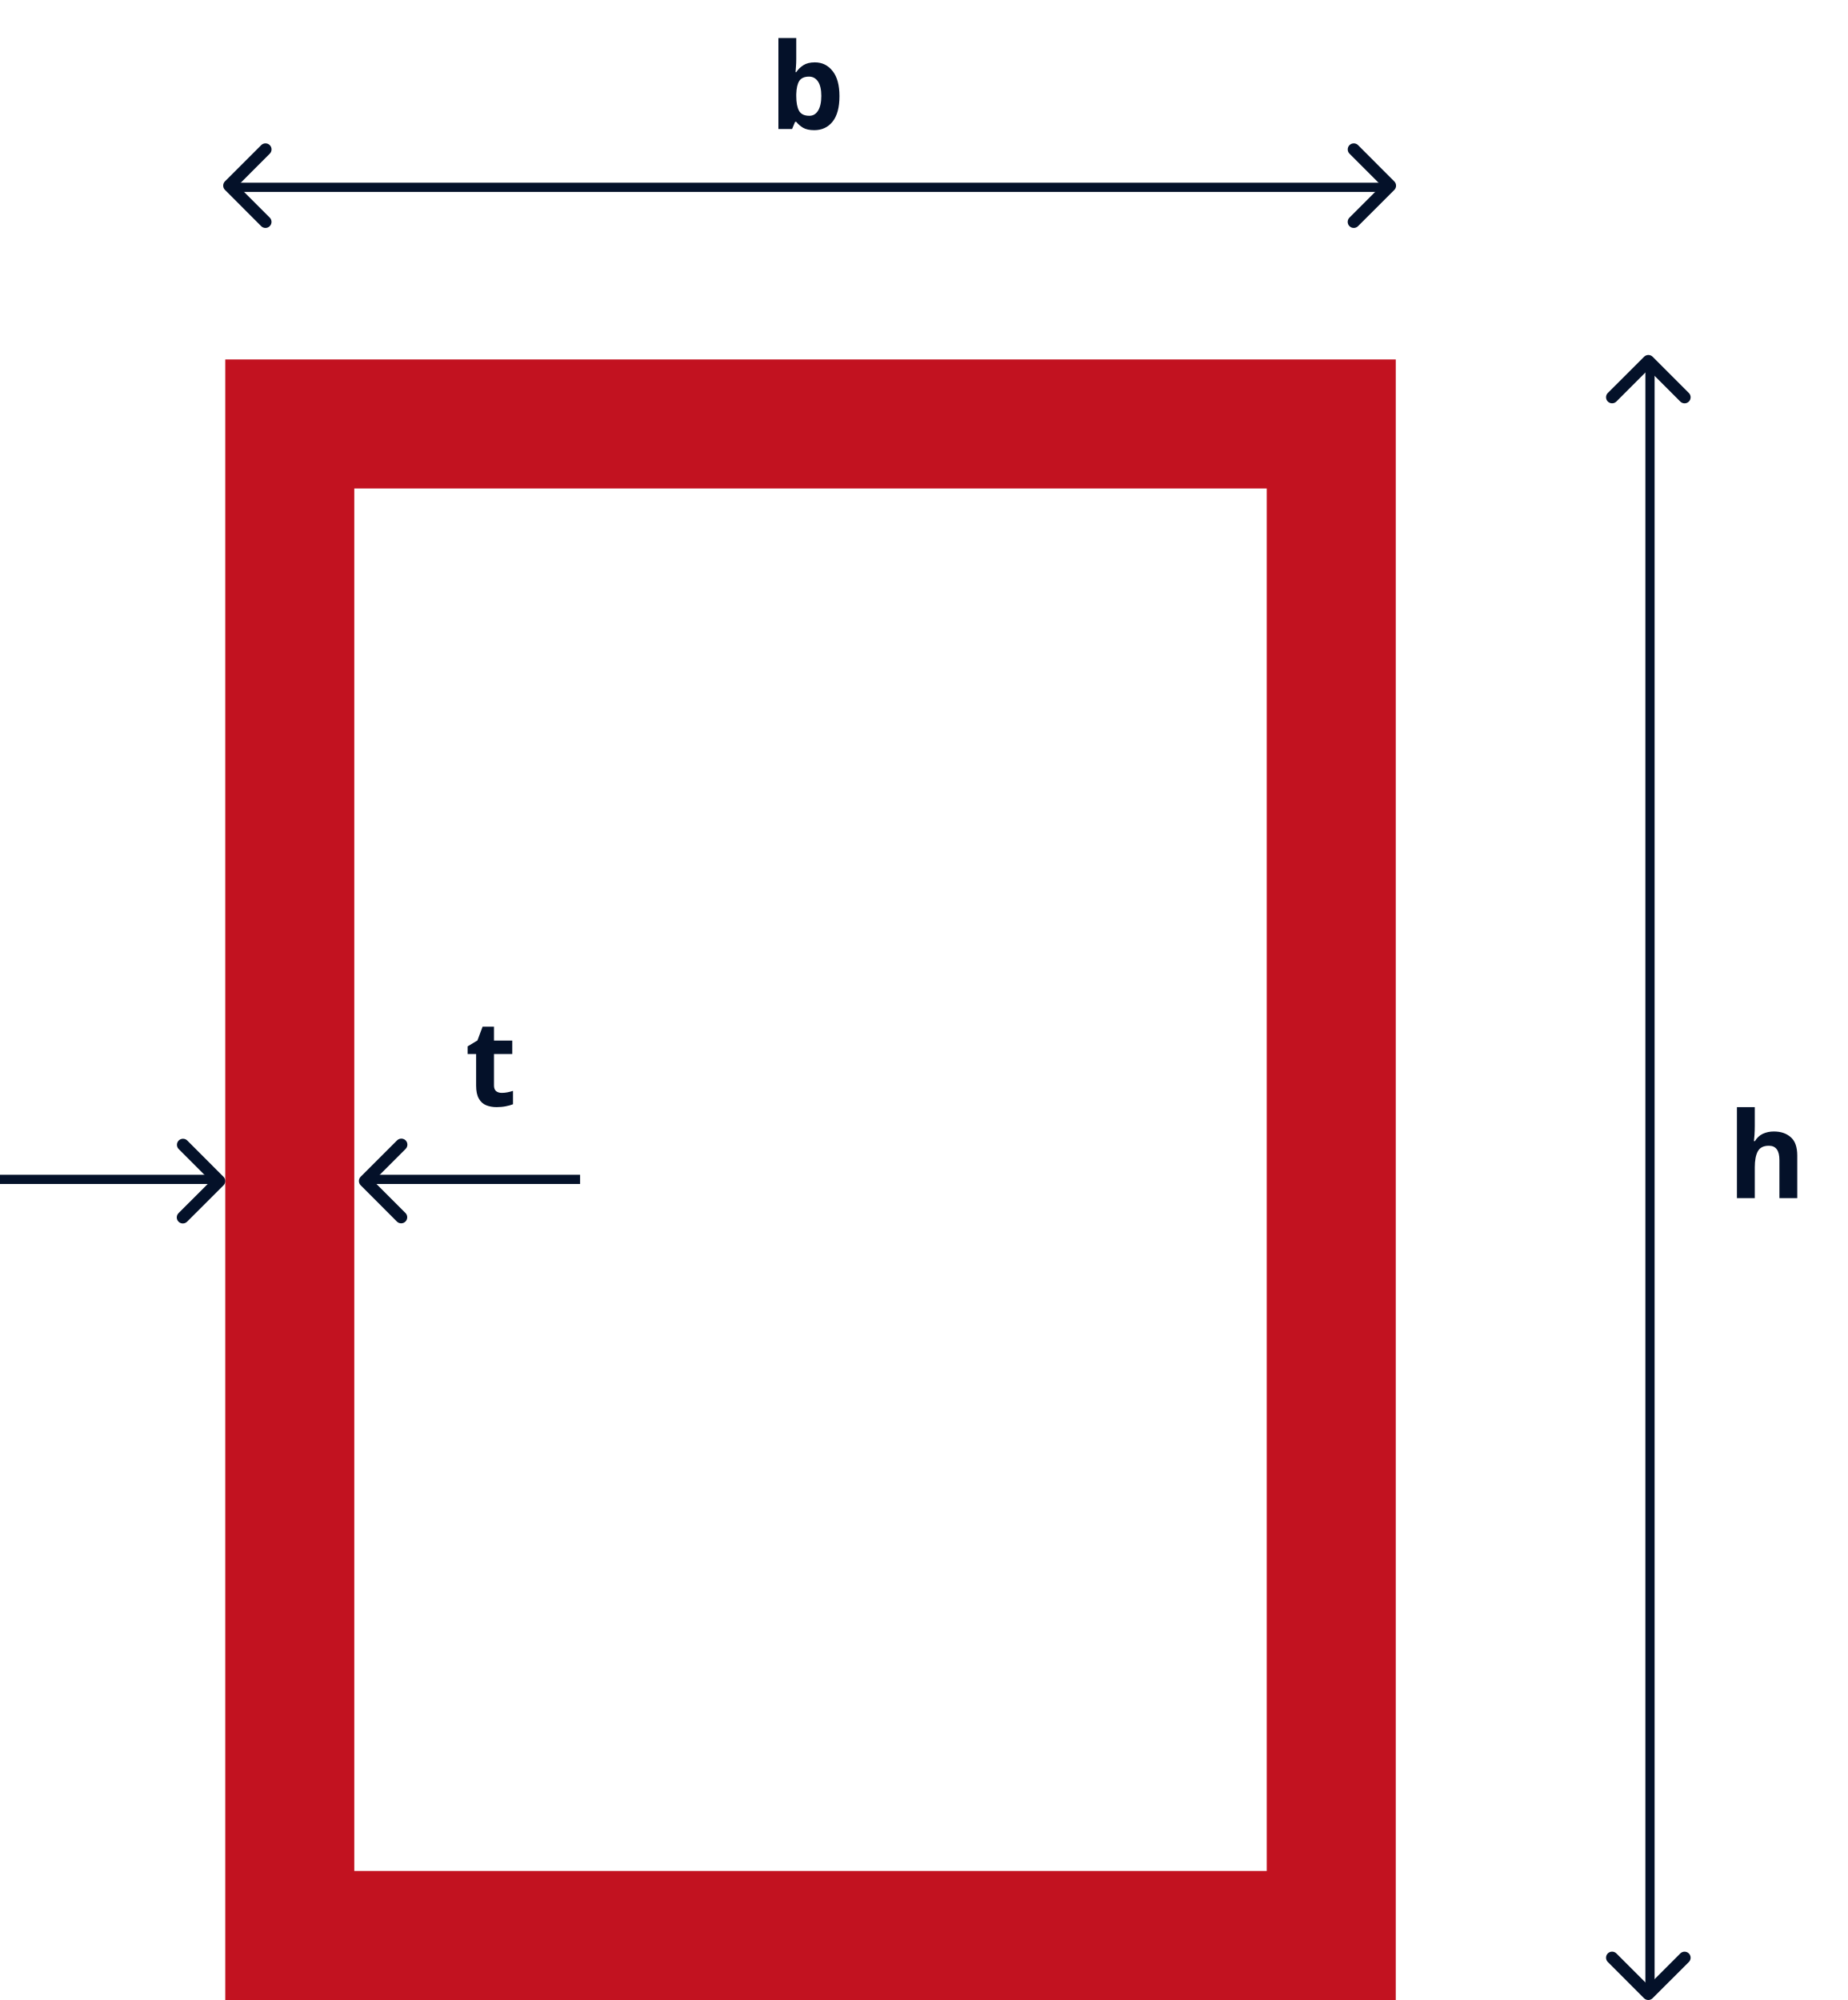
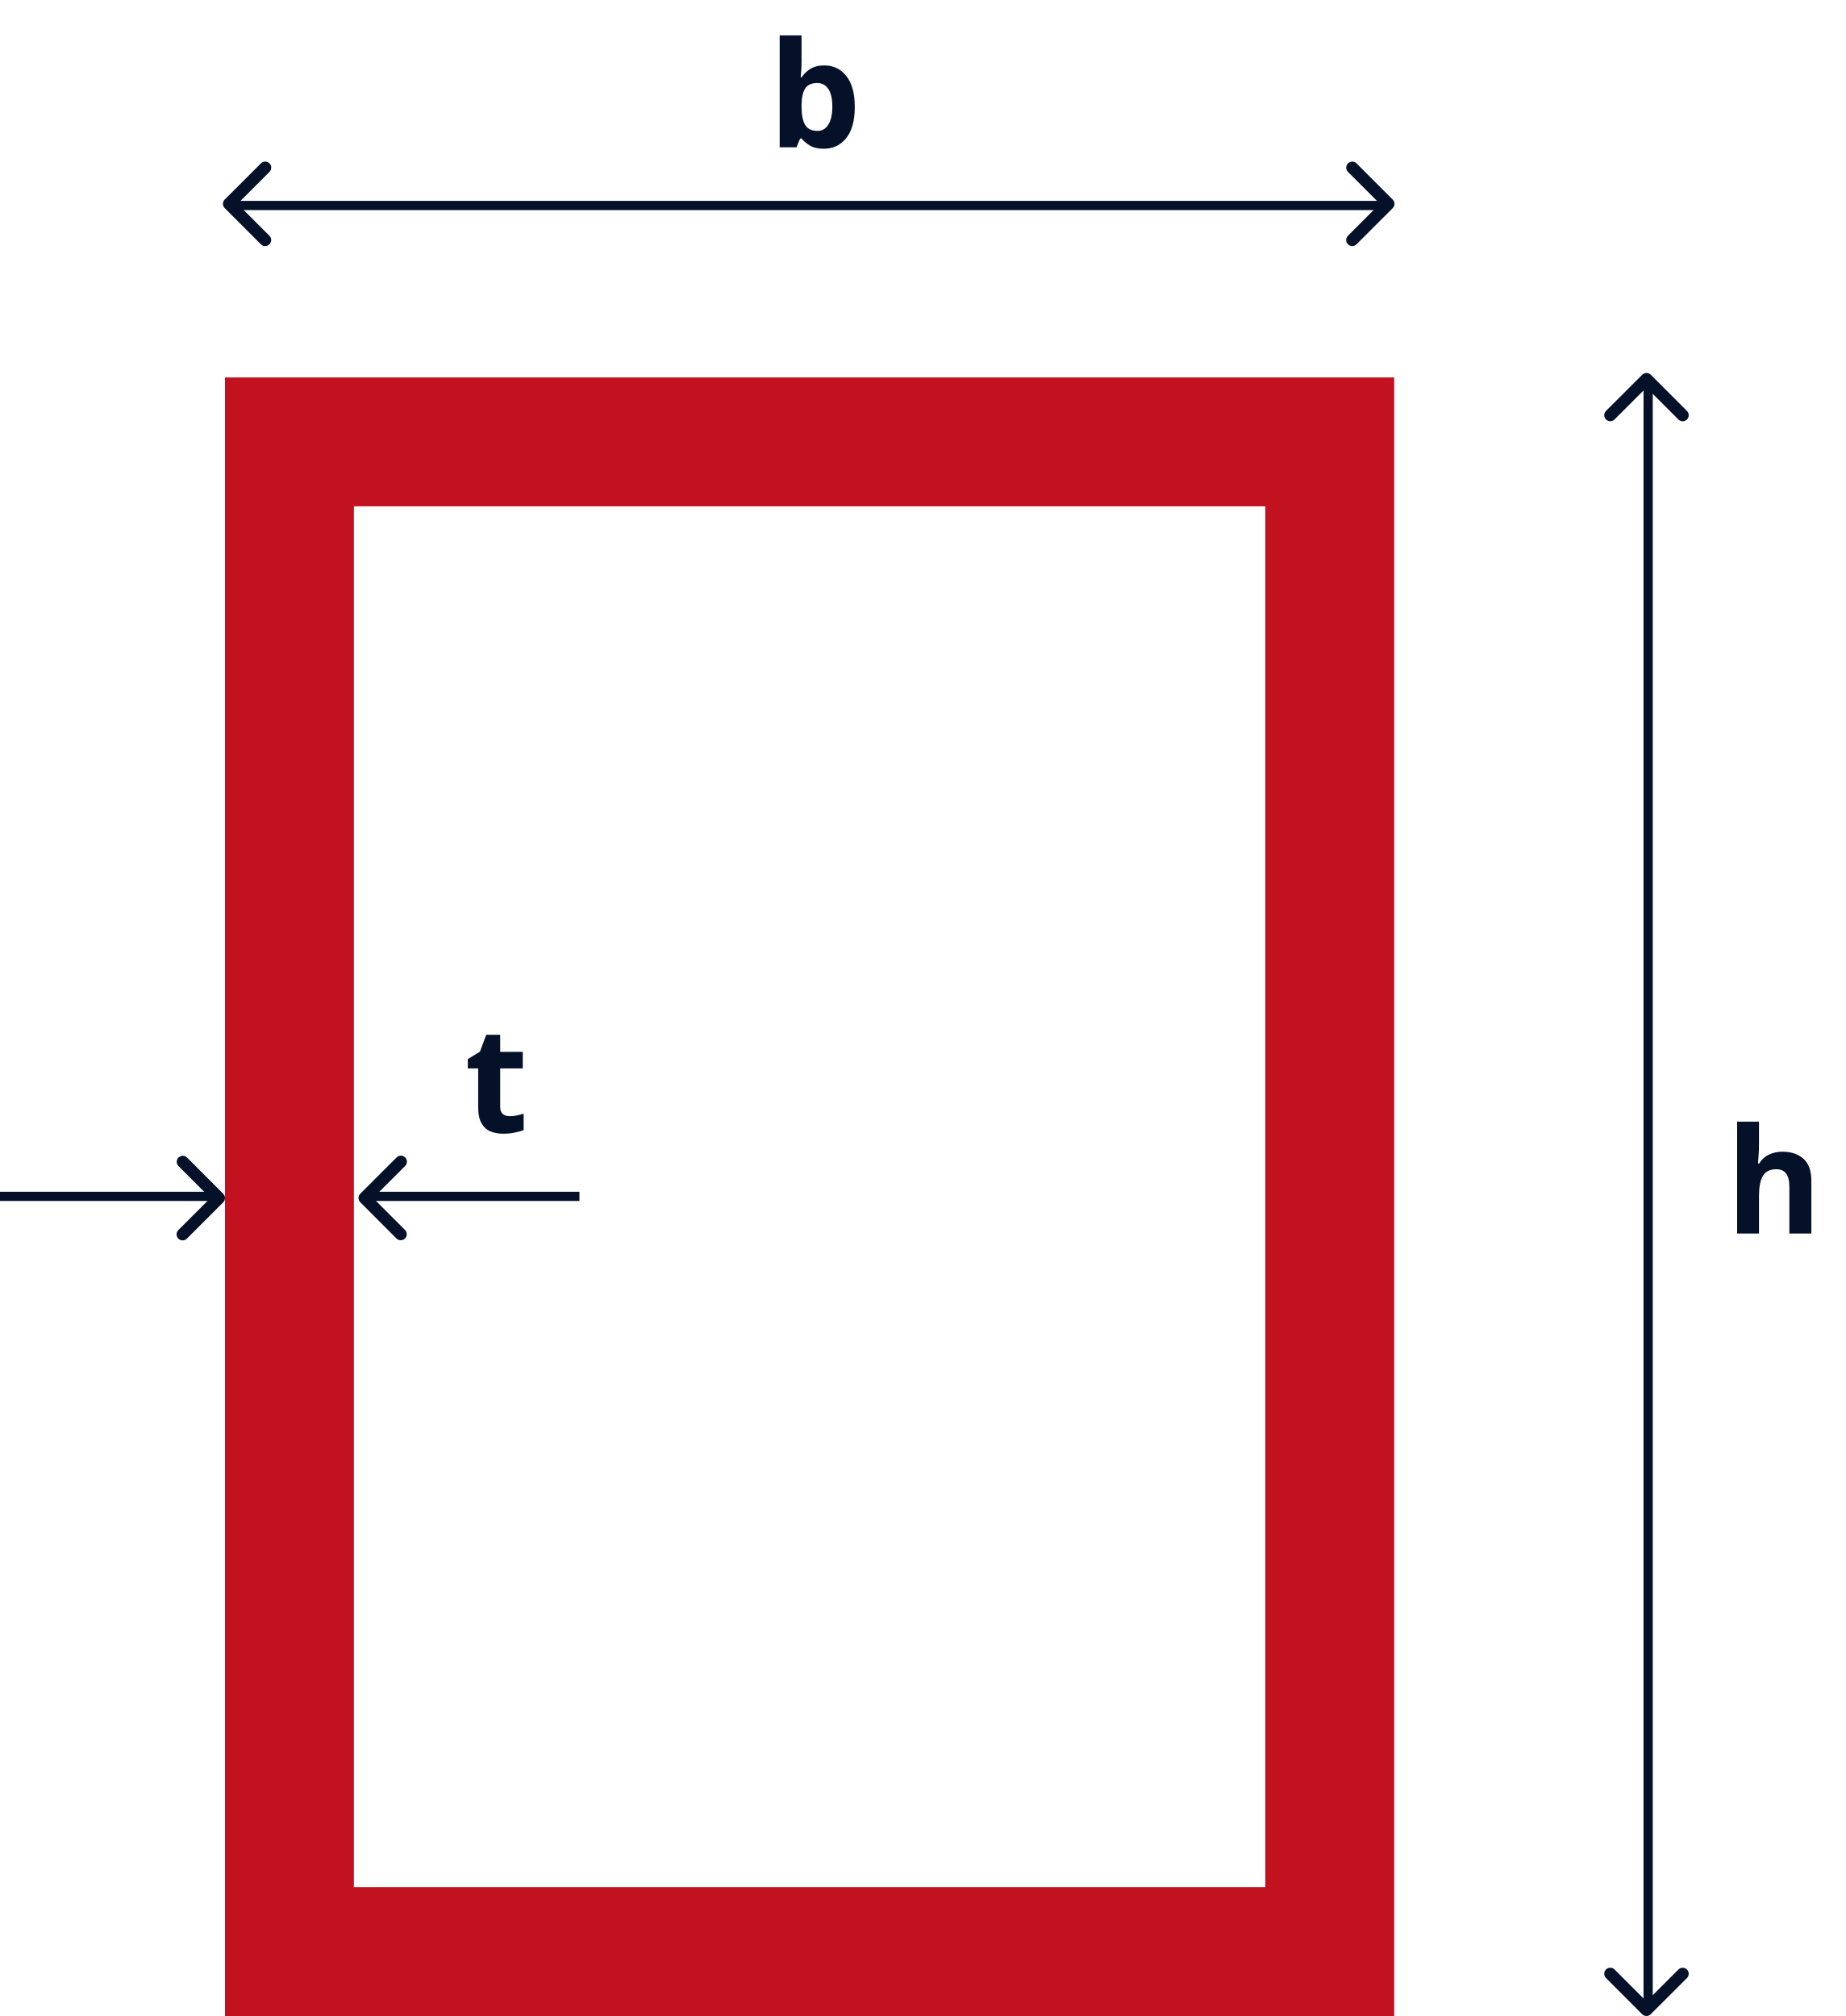
- <svg xmlns="http://www.w3.org/2000/svg" width="200.441" height="217" viewBox="0 0 200.441 217">
-   <g id="Grupo_42" data-name="Grupo 42" transform="translate(-2075.559 -8634)">
+ <svg xmlns="http://www.w3.org/2000/svg" width="200.441" height="219" viewBox="0 0 200.441 219">
+   <g id="Grupo_42" data-name="Grupo 42" transform="translate(-2075.559 -8632)">
    <g id="Rectángulo_92" data-name="Rectángulo 92" transform="translate(2100 8673)" fill="none" stroke="#c21220" stroke-width="14">
      <rect width="127" height="178" stroke="none" />
      <rect x="7" y="7" width="113" height="164" fill="none" />
    </g>
    <line id="Línea_29" data-name="Línea 29" x2="125.471" transform="translate(2100.5 8654.322)" fill="none" stroke="#041129" stroke-width="1" />
    <path id="Icon_ionic-ios-arrow-back" data-name="Icon ionic-ios-arrow-back" d="M1.584,4.6,5.063,1.12a.657.657,0,0,0-.93-.928L.191,4.13a.656.656,0,0,0-.019.906L4.129,9a.657.657,0,0,0,.93-.928Z" transform="translate(2227.031 8658.739) rotate(180)" fill="#041129" />
    <path id="Icon_ionic-ios-arrow-back-2" data-name="Icon ionic-ios-arrow-back" d="M1.584,4.6,5.063,1.12a.657.657,0,0,0-.93-.928L.191,4.13a.656.656,0,0,0-.019.906L4.129,9a.657.657,0,0,0,.93-.928Z" transform="translate(2099.775 8649.547)" fill="#041129" />
    <line id="Línea_39" data-name="Línea 39" x2="176.701" transform="translate(2254.583 8850.275) rotate(-90)" fill="none" stroke="#041129" stroke-width="1" />
    <path id="Icon_ionic-ios-arrow-back-3" data-name="Icon ionic-ios-arrow-back" d="M1.584,4.6,5.063,1.12a.657.657,0,0,0-.93-.928L.191,4.13a.656.656,0,0,0-.019.906L4.129,9a.657.657,0,0,0,.93-.928Z" transform="translate(2259 8672.516) rotate(90)" fill="#041129" />
    <path id="Icon_ionic-ios-arrow-back-4" data-name="Icon ionic-ios-arrow-back" d="M1.584,4.6,5.063,1.12a.657.657,0,0,0-.93-.928L.191,4.13a.656.656,0,0,0-.019.906L4.129,9a.657.657,0,0,0,.93-.928Z" transform="translate(2249.807 8851) rotate(-90)" fill="#041129" />
-     <text id="b" transform="translate(2159 8635)" fill="#041129" stroke="rgba(0,0,0,0)" stroke-width="1" font-size="13" font-family="Jura" font-weight="700">
-       <tspan x="0" y="13">b</tspan>
+     <text id="b" transform="translate(2159 8633)" fill="#041129" stroke="rgba(0,0,0,0)" stroke-width="1" font-size="16" font-family="Jura" font-weight="700">
+       <tspan x="0" y="15">b</tspan>
    </text>
-     <text id="h" transform="translate(2263 8751)" fill="#041129" stroke="rgba(0,0,0,0)" stroke-width="1" font-size="13" font-family="Jura" font-weight="700">
-       <tspan x="0" y="13">h</tspan>
+     <text id="h" transform="translate(2263 8751)" fill="#041129" stroke="rgba(0,0,0,0)" stroke-width="1" font-size="16" font-family="Jura" font-weight="700">
+       <tspan x="0" y="15">h</tspan>
    </text>
    <path id="Icon_ionic-ios-arrow-back-5" data-name="Icon ionic-ios-arrow-back" d="M1.584,4.595,5.063,1.12a.657.657,0,1,0-.93-.928L.191,4.13a.656.656,0,0,0-.019.906L4.129,9a.657.657,0,0,0,.93-.928Z" transform="translate(2100 8766.738) rotate(180)" fill="#041129" />
-     <text id="t" transform="translate(2126 8741)" fill="#041129" stroke="rgba(0,0,0,0)" stroke-width="1" font-size="13" font-family="Jura" font-weight="700">
-       <tspan x="0" y="13">t</tspan>
+     <text id="t" transform="translate(2126 8740)" fill="#041129" stroke="rgba(0,0,0,0)" stroke-width="1" font-size="16" font-family="Jura" font-weight="700">
+       <tspan x="0" y="15">t</tspan>
    </text>
    <line id="Línea_42" data-name="Línea 42" x1="22.941" transform="translate(2115.559 8761.962)" fill="none" stroke="#041129" stroke-width="1" />
    <path id="Icon_ionic-ios-arrow-back-6" data-name="Icon ionic-ios-arrow-back" d="M1.584,4.595,5.063,1.12a.657.657,0,1,0-.93-.928L.191,4.13a.656.656,0,0,0-.019.906L4.129,9a.657.657,0,0,0,.93-.928Z" transform="translate(2114.5 8757.546)" fill="#041129" />
    <line id="Línea_43" data-name="Línea 43" x1="22.941" transform="translate(2075.559 8761.962)" fill="none" stroke="#041129" stroke-width="1" />
  </g>
</svg>
